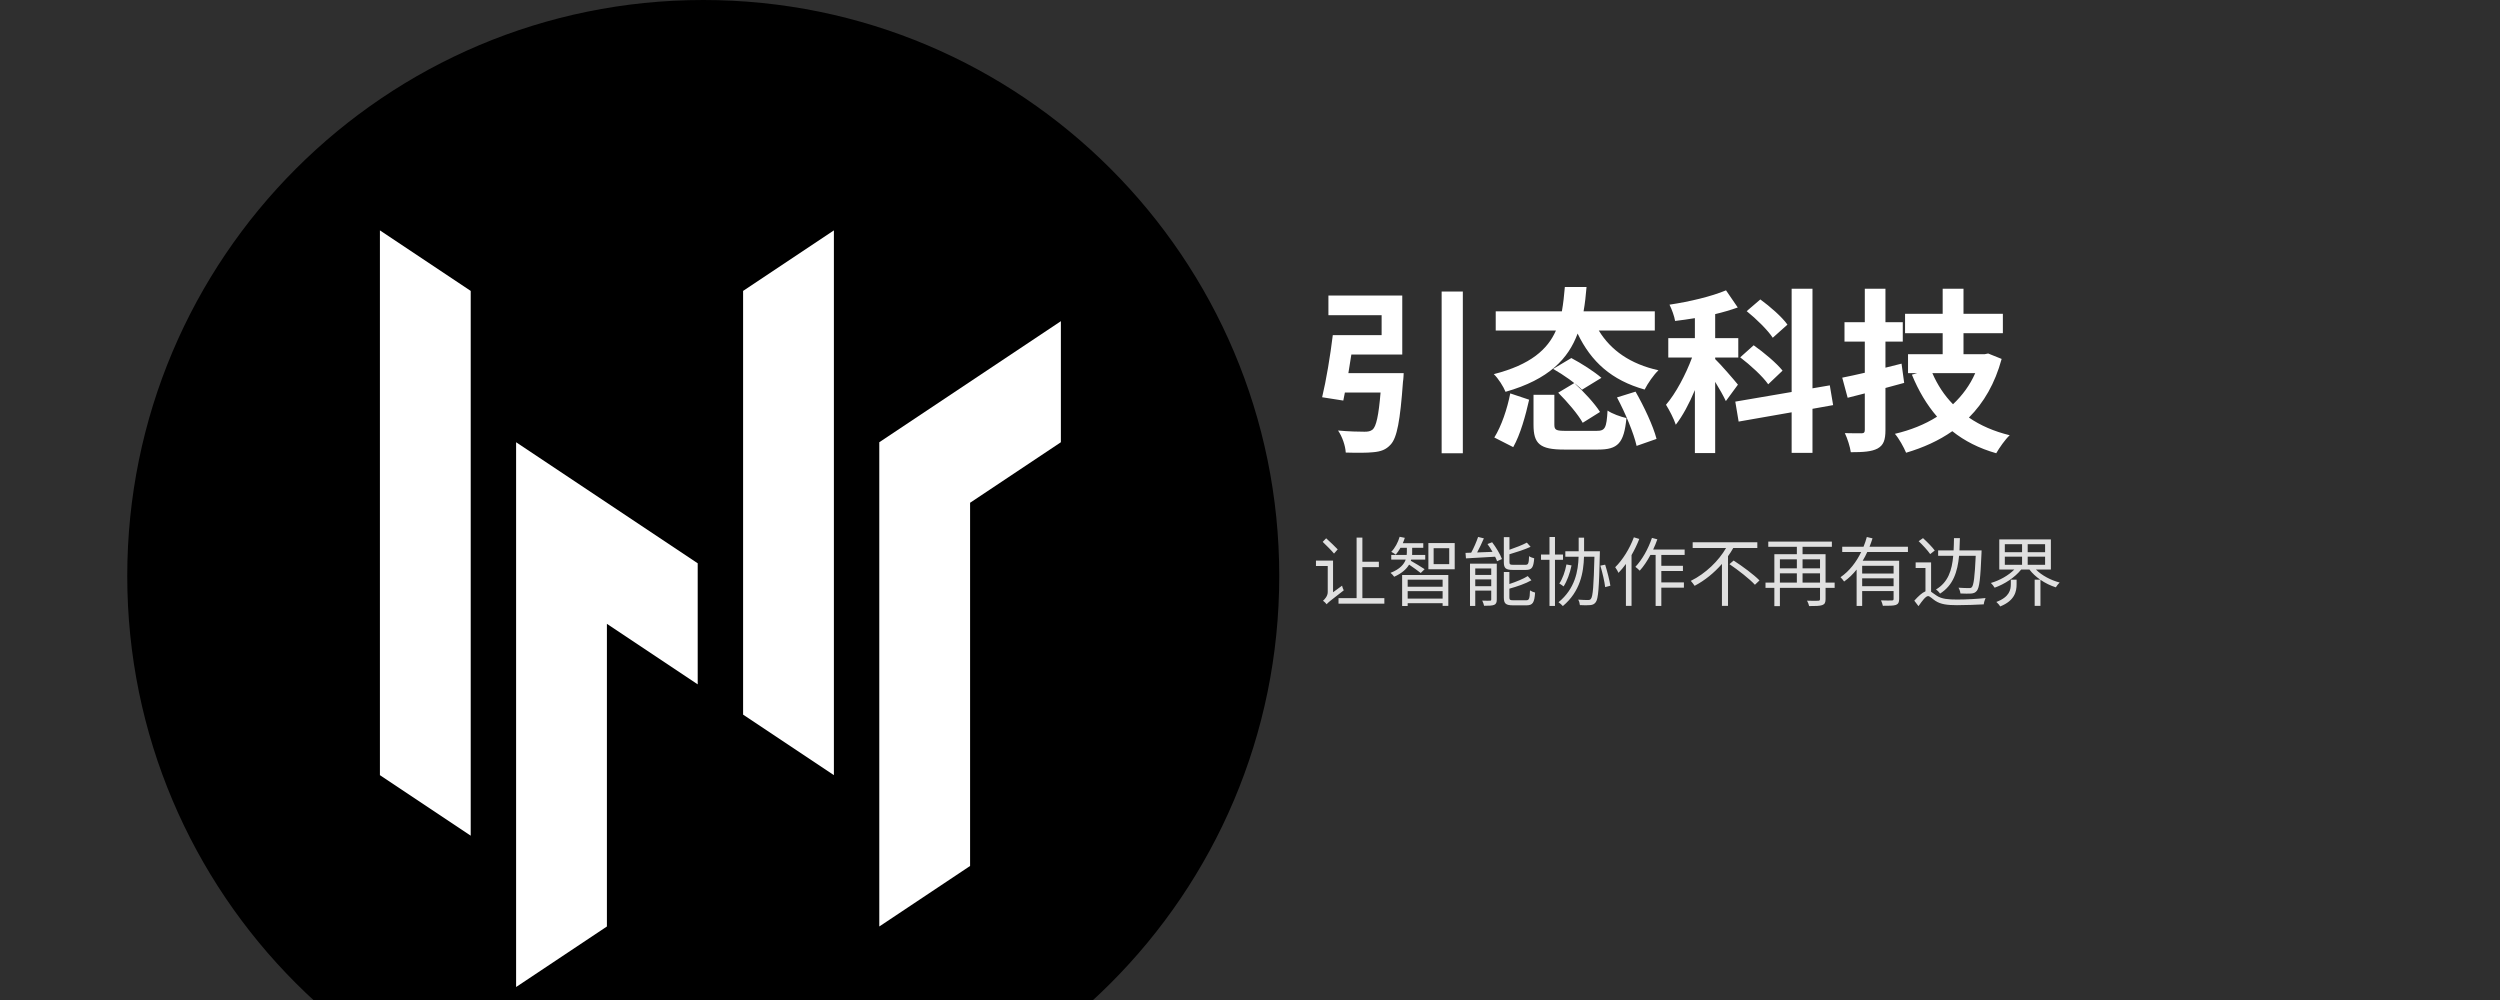
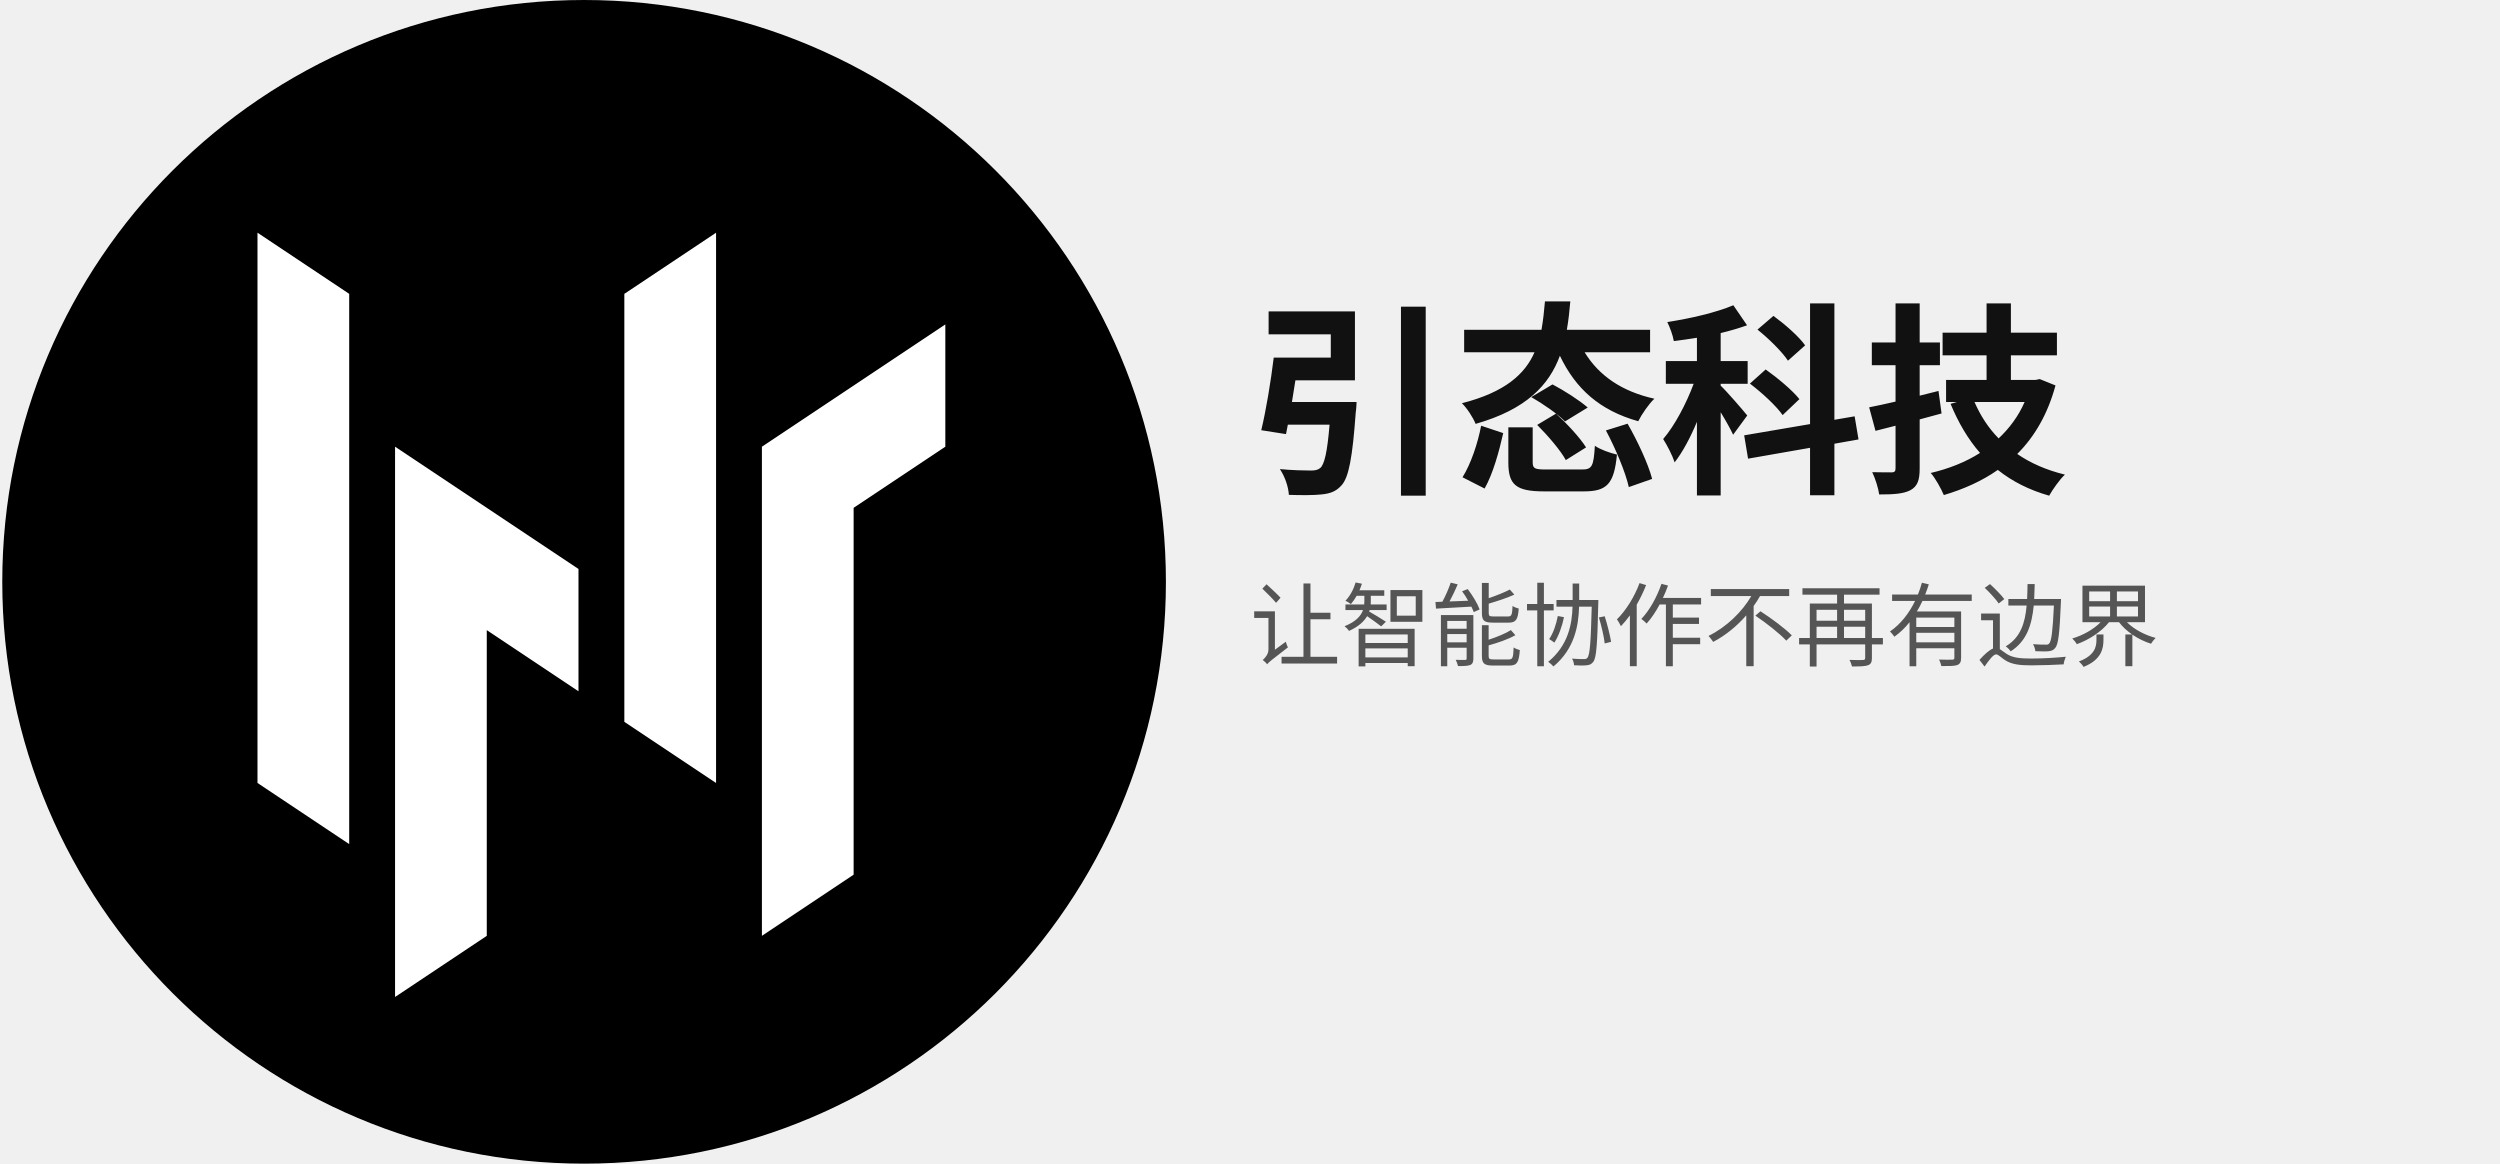
- <svg xmlns="http://www.w3.org/2000/svg" viewBox="0 0 2000 800">
+ <svg xmlns="http://www.w3.org/2000/svg" viewBox="0 0 2200 1024">
  <defs>
    <style>
+       .logo-circle { fill: #000000; }
      .logo-shape { fill: #ffffff; }
-       .text-cn { fill: #ffffff; font-family: "Arial", sans-serif; font-size: 140px; font-weight: 600; }
-       .text-slogan { fill: #ffffff; font-family: "Arial", sans-serif; font-size: 60px; opacity: 0.85; }
+       .text-cn { fill: #111111; font-family: -apple-system, BlinkMacSystemFont, "SF Pro Text", "Segoe UI", Arial, sans-serif; font-size: 180px; font-weight: 600; }
+       .text-slogan { fill: #555555; font-family: -apple-system, BlinkMacSystemFont, "SF Pro Text", "Segoe UI", Arial, sans-serif; font-size: 80px; }
    </style>
  </defs>
-   <rect width="100%" height="100%" fill="#2f2f2f" />
-   <g transform="translate(100, 0) scale(0.9)">
-     <circle cx="514" cy="512" r="512" fill="#000" />
+   <g transform="translate(0,0)">
+     <circle class="logo-circle" cx="514" cy="512" r="512" />
    <polygon class="logo-shape" points="347.65 877.34 428.36 823.54 428.36 554.51 509.07 608.32 509.07 500.71 347.65 393.1 347.65 877.34" />
    <polygon class="logo-shape" points="549.42 635.22 630.13 689.02 630.13 204.78 549.42 258.59 549.42 635.22" />
    <polygon class="logo-shape" points="670.48 393.1 670.48 823.54 751.19 769.73 751.19 446.9 831.89 393.1 831.89 285.49 670.48 393.1" />
    <polygon class="logo-shape" points="226.59 689.02 307.3 742.83 307.3 258.59 226.59 204.78 226.59 689.02" />
  </g>
-   <text x="1050" y="350" class="text-cn">引态科技</text>
-   <text x="1050" y="480" class="text-slogan">让智能协作不再有边界</text>
+   <g transform="translate(1100, 0)">
+     <text x="0" y="420" class="text-cn">引态科技</text>
+     <text x="0" y="580" class="text-slogan">让智能协作不再有边界</text>
+   </g>
</svg>
